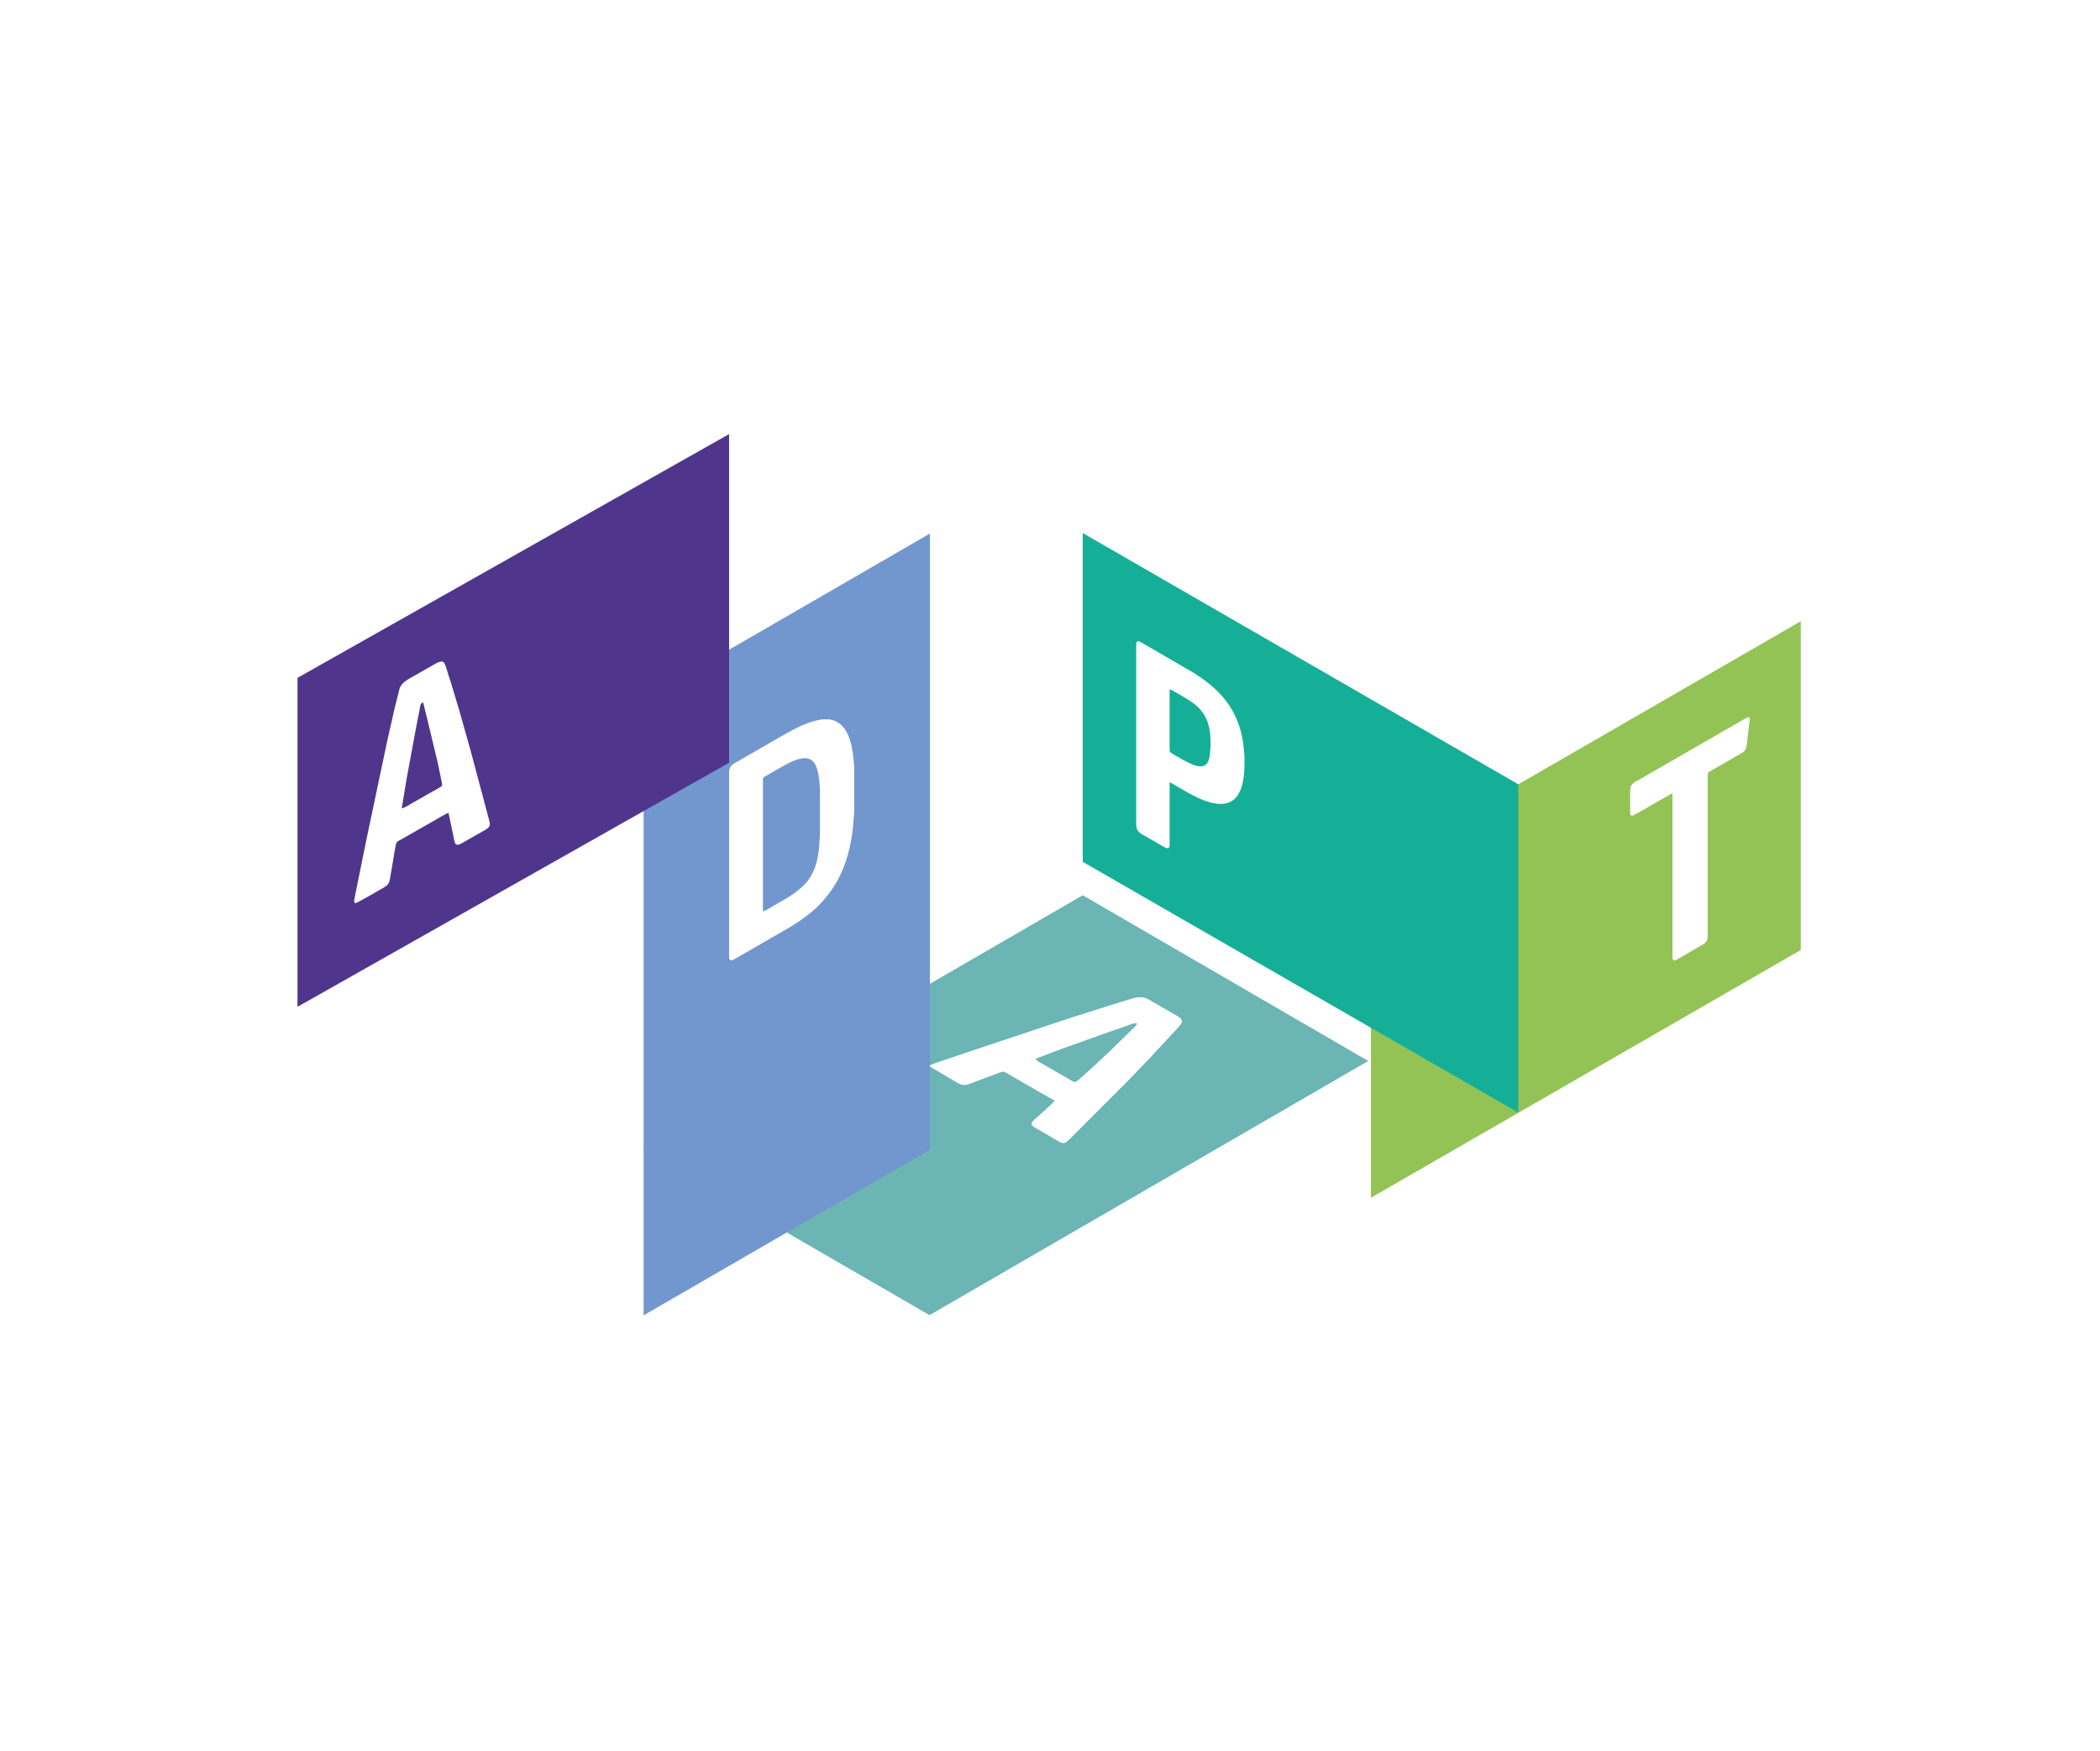
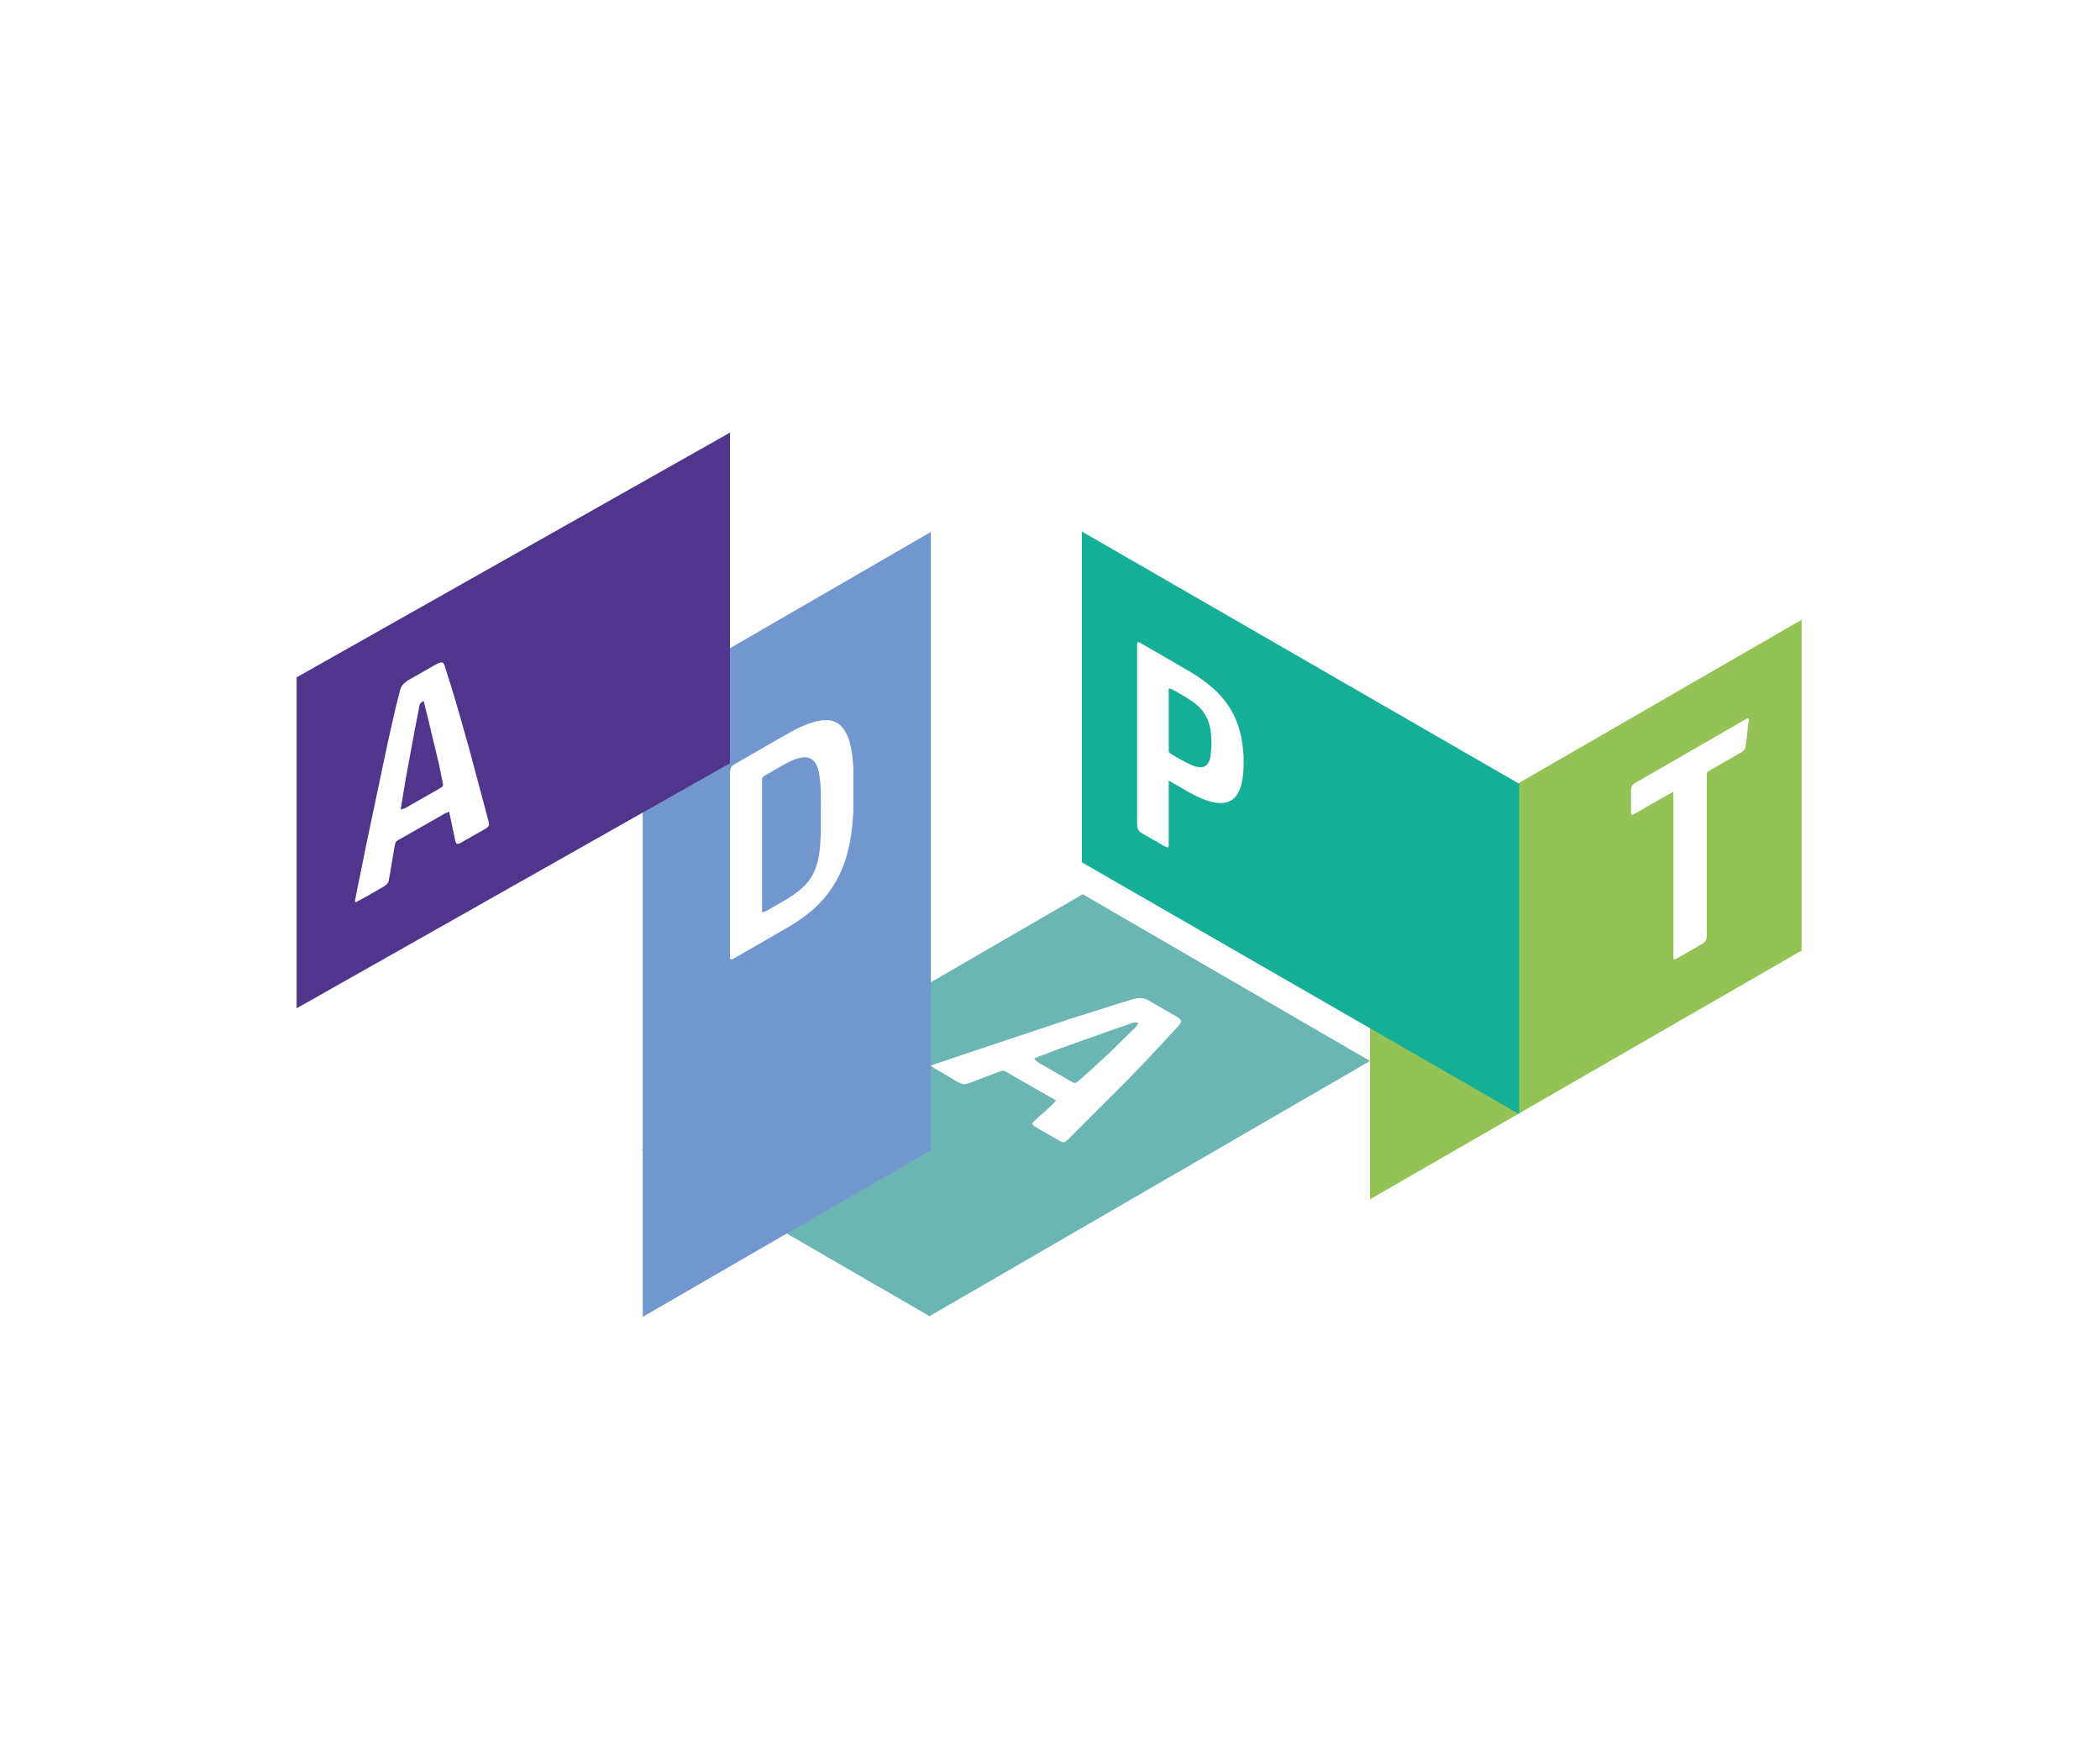
<svg xmlns="http://www.w3.org/2000/svg" class="logo page-logo logo__adapt" role="img" aria-label="ADAPT Centre logo" width="1200" height="1000" viewBox="0 0 1200 1000" fill="none">
-   <path pathLength="1" d="M783.389 496.68L1029 354.913V542.748L783.389 684.26V496.68ZM955.699 546.057C955.701 546.881 955.543 548.635 956.745 548.678C957.317 548.699 958.254 548.121 958.753 547.838L962.571 545.649L970.715 540.928C972.069 540.152 974.146 539.174 975.006 537.889C975.788 536.721 975.803 535.438 975.806 534.094V443.486C975.811 441.101 975.854 441.381 979.369 439.375L986.241 435.412L993.876 431.012C995.129 430.276 996.676 429.5 997.417 428.214C998.234 426.802 998.557 421.724 998.819 419.815L999.748 412.18C999.809 411.531 1000.18 410.108 999.366 409.808C998.857 409.619 998.129 410.021 997.694 410.256L994.131 412.287L979.878 420.508L942.973 441.775L936.864 445.305C933.751 447.082 931.527 447.611 931.519 451.63V463.593C931.519 464.209 931.438 465.272 931.927 465.72C932.403 466.161 933.039 465.939 933.555 465.72L937.628 463.44L948.572 457.123L955.699 453.157V546.057V546.057Z" fill="#94C355" />
-   <path pathLength="1" d="M867.634 448.067V635.647L618.715 492.353V304.518L867.634 448.067ZM679.036 452.979C684.144 455.787 691.189 459.197 697.107 459.266C698.659 459.284 699.667 459.192 701.179 458.777C705.279 457.655 707.524 454.667 709.018 450.867C711.245 445.199 711.174 437.815 711.105 431.778L710.874 429.233C710.057 417.555 706.336 406.863 698.56 397.927C693.747 392.394 687.776 387.934 681.581 384.076L657.402 370.037L652.057 366.954C651.497 366.657 650.515 366.079 649.889 366.438C649.156 366.858 649.257 368.433 649.257 369.166V470.719C649.265 475.272 651.551 476.028 655.111 478.062L661.729 481.867C662.744 482.473 666.297 484.723 667.3 484.59C668.501 484.433 668.344 482.799 668.346 481.918V446.794L679.036 452.979ZM675.473 397.634C678.087 399.136 681.963 401.536 684.126 403.549C690.899 409.848 691.864 417.423 691.762 426.178L691.53 428.724C691.35 431.287 691.197 434.842 689.133 436.687C687.636 438.029 685.702 437.945 683.872 437.558C680.861 436.924 675.457 433.796 672.673 432.18C671.828 431.689 668.83 430.131 668.491 429.39C668.311 428.993 668.346 428.156 668.346 427.705V414.47V393.854C669.99 394.246 673.783 396.664 675.473 397.634Z" fill="#15AF97" />
-   <path pathLength="1" d="M618.718 511.442L781.865 606.123L531.164 751.328L367.763 656.772L618.718 511.442ZM593.012 637.928C592.159 638.74 589.601 640.704 589.403 641.756C589.12 643.262 592.187 644.624 593.266 645.268L603.956 651.465C605.369 652.275 607.11 653.565 608.792 652.807C609.937 652.288 612.826 649.175 613.882 648.119L624.318 637.683L644.669 617.322L657.65 603.832L659.953 601.287L671.587 588.816C672.557 587.714 675.262 585.079 675.405 583.725C675.626 581.631 671.943 579.958 670.386 579.073L658.932 572.455C656.479 571.06 654.745 569.762 651.806 569.727H650.788C648.764 569.752 646.853 570.495 644.934 571.071L636.28 573.713L611.083 581.689L555.598 600.182L540.581 605.275C537.451 606.321 534.137 607.248 531.164 608.668V609.177L543.89 616.711C545.761 617.821 548.611 619.763 550.762 619.857C552.793 619.946 555.468 618.691 557.379 617.933L567.815 614C568.878 613.603 572.516 612.104 573.414 612.224C574.094 612.313 575.555 613.234 576.214 613.611L581.813 616.851L594.539 624.196L602.684 628.775C601.365 630.618 595.155 635.889 593.012 637.928ZM606.501 599.264L632.971 589.821L644.425 585.845C646.308 585.219 647.784 584.28 649.77 584.743C649.049 586.265 647.639 587.383 646.461 588.561L640.098 594.741L634.244 600.501L623.809 610.198L617.191 616.118C616.563 616.657 615.168 617.999 614.392 618.134C613.694 618.258 612.931 617.711 612.355 617.373L608.792 615.324L596.575 608.261C595.117 607.396 592.516 606.319 591.739 604.85L606.501 599.264V599.264Z" fill="#6BB5B4" />
-   <path pathLength="1" d="M367.763 751.453V399.454L531.418 304.773V656.772L367.763 751.453ZM446.664 420.508L428.593 430.912L421.721 434.883C418.524 436.787 416.638 437.309 416.631 441.45V546.057C416.633 546.876 416.519 548.146 417.432 548.548C418.198 548.89 419.285 548.167 419.939 547.8L425.539 544.58L443.355 534.311L452.518 528.991C458.176 525.451 464.493 520.903 469.038 516.023C472.51 512.3 475.587 508.228 478.115 503.807C483.582 494.252 486.267 483.369 487.427 472.501L487.919 466.392L488.15 463.338V452.394V438.904L487.682 433.305C486.837 425.384 484.76 414.048 475.933 411.427C474.192 410.907 473.378 410.905 471.607 410.943H469.825C461.039 412.322 454.259 416.191 446.664 420.508V420.508ZM435.974 483.445V458.248V445.776C435.984 445.3 435.969 444.766 436.234 444.349C436.557 443.837 437.715 443.252 438.265 442.938L442.337 440.615C446.682 438.141 451.988 434.705 456.844 433.534C459.657 432.857 462.571 432.816 464.689 435.097C466.539 437.092 467.27 440.353 467.725 442.977C468.776 449.029 468.552 455.178 468.552 461.302V476.828L468.308 480.136C467.941 488.525 466.557 497.118 461.054 503.807C457.346 508.314 451.461 512.084 446.409 514.967L440.301 518.467C438.929 519.281 437.555 520.284 435.974 520.605V483.445V483.445Z" fill="#7297CE" />
-   <path pathLength="1" d="M416.629 435.743L170 575.179V389.273C170.003 388.375 170 387.252 170 387.252C170 387.252 416.629 248 416.629 248V435.743ZM259.028 477.337C259.26 478.423 259.697 481.618 260.464 482.274C261.708 483.341 264.294 481.483 265.445 480.829L275.88 474.898C277.188 474.15 279.206 473.213 279.764 471.737C280.184 470.633 279.58 468.782 279.262 467.665L277.247 460.029L268.679 427.96L262.283 405.308L257.916 390.8L255.009 381.638C254.648 380.553 254.243 378.69 253.2 378.12C251.568 377.227 247.824 379.741 246.356 380.581L235.157 386.944C232.421 388.507 229.697 390.016 228.402 393.091L225.633 404.035L221.306 423.124L209.807 477.591L203.851 506.861L202.436 513.987C202.296 514.924 202.242 516.148 203.602 515.845L208.432 513.259L217.85 507.879C219.858 506.731 221.708 505.934 222.53 503.552L223.513 498.207L225.294 487.517C225.475 486.476 226.17 482.083 226.544 481.455C227.045 480.62 228.216 480.129 229.048 479.663L234.393 476.611L248.901 468.357C250.614 467.382 254.678 464.863 256.282 464.356L259.028 477.337V477.337ZM232.377 444.758L237.702 415.998L239.84 405.053C240.168 403.417 240.041 401.872 241.774 401.236L244.48 412.18L250.275 436.359L252.108 445.267C252.253 445.988 252.803 448.141 252.563 448.734C252.334 449.301 251.449 449.739 250.937 450.032L247.119 452.211L235.666 458.719C233.983 459.678 231.37 461.467 229.557 461.811L232.377 444.758V444.758Z" fill="#50358C" />
+   <path pathLength="1" d="M783.389 496.68L1029 354.913V542.748L783.389 684.26V496.68ZM955.699 546.057C955.701 546.881 955.543 548.635 956.745 548.678C957.317 548.699 958.254 548.121 958.753 547.838L962.571 545.649L970.715 540.928C972.069 540.152 974.146 539.174 975.006 537.889C975.788 536.721 975.803 535.438 975.806 534.094V443.486C975.811 441.101 975.854 441.381 979.369 439.375L986.241 435.412L993.876 431.012C995.129 430.276 996.676 429.5 997.417 428.214C998.234 426.802 998.557 421.724 998.819 419.815L999.748 412.18C999.809 411.531 1000.18 410.108 999.366 409.808C998.857 409.619 998.129 410.021 997.694 410.256L994.131 412.287L979.878 420.508L942.973 441.775L936.864 445.305C933.751 447.082 931.527 447.611 931.519 451.63V463.593C931.519 464.209 931.438 465.272 931.927 465.72C932.403 466.161 933.039 465.939 933.555 465.72L937.628 463.44L948.572 457.123L955.699 453.157V546.057V546.057Z" fill="#94C355" stroke="#94C355" />
+   <path pathLength="1" d="M867.634 448.067V635.647L618.715 492.353V304.518L867.634 448.067ZM679.036 452.979C684.144 455.787 691.189 459.197 697.107 459.266C698.659 459.284 699.667 459.192 701.179 458.777C705.279 457.655 707.524 454.667 709.018 450.867C711.245 445.199 711.174 437.815 711.105 431.778L710.874 429.233C710.057 417.555 706.336 406.863 698.56 397.927C693.747 392.394 687.776 387.934 681.581 384.076L657.402 370.037L652.057 366.954C651.497 366.657 650.515 366.079 649.889 366.438C649.156 366.858 649.257 368.433 649.257 369.166V470.719C649.265 475.272 651.551 476.028 655.111 478.062L661.729 481.867C662.744 482.473 666.297 484.723 667.3 484.59C668.501 484.433 668.344 482.799 668.346 481.918V446.794L679.036 452.979ZM675.473 397.634C678.087 399.136 681.963 401.536 684.126 403.549C690.899 409.848 691.864 417.423 691.762 426.178L691.53 428.724C691.35 431.287 691.197 434.842 689.133 436.687C687.636 438.029 685.702 437.945 683.872 437.558C680.861 436.924 675.457 433.796 672.673 432.18C671.828 431.689 668.83 430.131 668.491 429.39C668.311 428.993 668.346 428.156 668.346 427.705V414.47V393.854C669.99 394.246 673.783 396.664 675.473 397.634Z" fill="#15AF97" stroke="#15AF97" />
+   <path pathLength="1" d="M618.718 511.442L781.865 606.123L531.164 751.328L367.763 656.772L618.718 511.442ZM593.012 637.928C592.159 638.74 589.601 640.704 589.403 641.756C589.12 643.262 592.187 644.624 593.266 645.268L603.956 651.465C605.369 652.275 607.11 653.565 608.792 652.807C609.937 652.288 612.826 649.175 613.882 648.119L624.318 637.683L644.669 617.322L657.65 603.832L659.953 601.287L671.587 588.816C672.557 587.714 675.262 585.079 675.405 583.725C675.626 581.631 671.943 579.958 670.386 579.073L658.932 572.455C656.479 571.06 654.745 569.762 651.806 569.727H650.788C648.764 569.752 646.853 570.495 644.934 571.071L636.28 573.713L611.083 581.689L555.598 600.182L540.581 605.275C537.451 606.321 534.137 607.248 531.164 608.668V609.177L543.89 616.711C545.761 617.821 548.611 619.763 550.762 619.857C552.793 619.946 555.468 618.691 557.379 617.933L567.815 614C568.878 613.603 572.516 612.104 573.414 612.224C574.094 612.313 575.555 613.234 576.214 613.611L581.813 616.851L594.539 624.196L602.684 628.775C601.365 630.618 595.155 635.889 593.012 637.928ZM606.501 599.264L632.971 589.821L644.425 585.845C646.308 585.219 647.784 584.28 649.77 584.743C649.049 586.265 647.639 587.383 646.461 588.561L640.098 594.741L634.244 600.501L623.809 610.198L617.191 616.118C616.563 616.657 615.168 617.999 614.392 618.134C613.694 618.258 612.931 617.711 612.355 617.373L608.792 615.324L596.575 608.261C595.117 607.396 592.516 606.319 591.739 604.85L606.501 599.264V599.264Z" fill="#6BB5B4" stroke="#6BB5B4" />
+   <path pathLength="1" d="M367.763 751.453V399.454L531.418 304.773V656.772L367.763 751.453ZM446.664 420.508L428.593 430.912L421.721 434.883C418.524 436.787 416.638 437.309 416.631 441.45V546.057C416.633 546.876 416.519 548.146 417.432 548.548C418.198 548.89 419.285 548.167 419.939 547.8L425.539 544.58L443.355 534.311L452.518 528.991C458.176 525.451 464.493 520.903 469.038 516.023C472.51 512.3 475.587 508.228 478.115 503.807C483.582 494.252 486.267 483.369 487.427 472.501L487.919 466.392L488.15 463.338V452.394V438.904L487.682 433.305C486.837 425.384 484.76 414.048 475.933 411.427C474.192 410.907 473.378 410.905 471.607 410.943H469.825C461.039 412.322 454.259 416.191 446.664 420.508V420.508ZM435.974 483.445V458.248V445.776C435.984 445.3 435.969 444.766 436.234 444.349C436.557 443.837 437.715 443.252 438.265 442.938L442.337 440.615C446.682 438.141 451.988 434.705 456.844 433.534C459.657 432.857 462.571 432.816 464.689 435.097C466.539 437.092 467.27 440.353 467.725 442.977C468.776 449.029 468.552 455.178 468.552 461.302V476.828L468.308 480.136C467.941 488.525 466.557 497.118 461.054 503.807C457.346 508.314 451.461 512.084 446.409 514.967L440.301 518.467C438.929 519.281 437.555 520.284 435.974 520.605V483.445V483.445Z" fill="#7297CE" stroke="#7297CE" />
+   <path pathLength="1" d="M416.629 435.743L170 575.179V389.273C170.003 388.375 170 387.252 170 387.252C170 387.252 416.629 248 416.629 248V435.743ZM259.028 477.337C259.26 478.423 259.697 481.618 260.464 482.274C261.708 483.341 264.294 481.483 265.445 480.829L275.88 474.898C277.188 474.15 279.206 473.213 279.764 471.737C280.184 470.633 279.58 468.782 279.262 467.665L277.247 460.029L268.679 427.96L262.283 405.308L257.916 390.8L255.009 381.638C254.648 380.553 254.243 378.69 253.2 378.12C251.568 377.227 247.824 379.741 246.356 380.581L235.157 386.944C232.421 388.507 229.697 390.016 228.402 393.091L225.633 404.035L221.306 423.124L209.807 477.591L203.851 506.861L202.436 513.987C202.296 514.924 202.242 516.148 203.602 515.845L208.432 513.259L217.85 507.879C219.858 506.731 221.708 505.934 222.53 503.552L223.513 498.207L225.294 487.517C225.475 486.476 226.17 482.083 226.544 481.455C227.045 480.62 228.216 480.129 229.048 479.663L234.393 476.611L248.901 468.357C250.614 467.382 254.678 464.863 256.282 464.356L259.028 477.337V477.337ZM232.377 444.758L237.702 415.998L239.84 405.053C240.168 403.417 240.041 401.872 241.774 401.236L244.48 412.18L250.275 436.359L252.108 445.267C252.253 445.988 252.803 448.141 252.563 448.734C252.334 449.301 251.449 449.739 250.937 450.032L247.119 452.211L235.666 458.719C233.983 459.678 231.37 461.467 229.557 461.811L232.377 444.758V444.758Z" fill="#50358C" stroke="#50358C" />
</svg>
